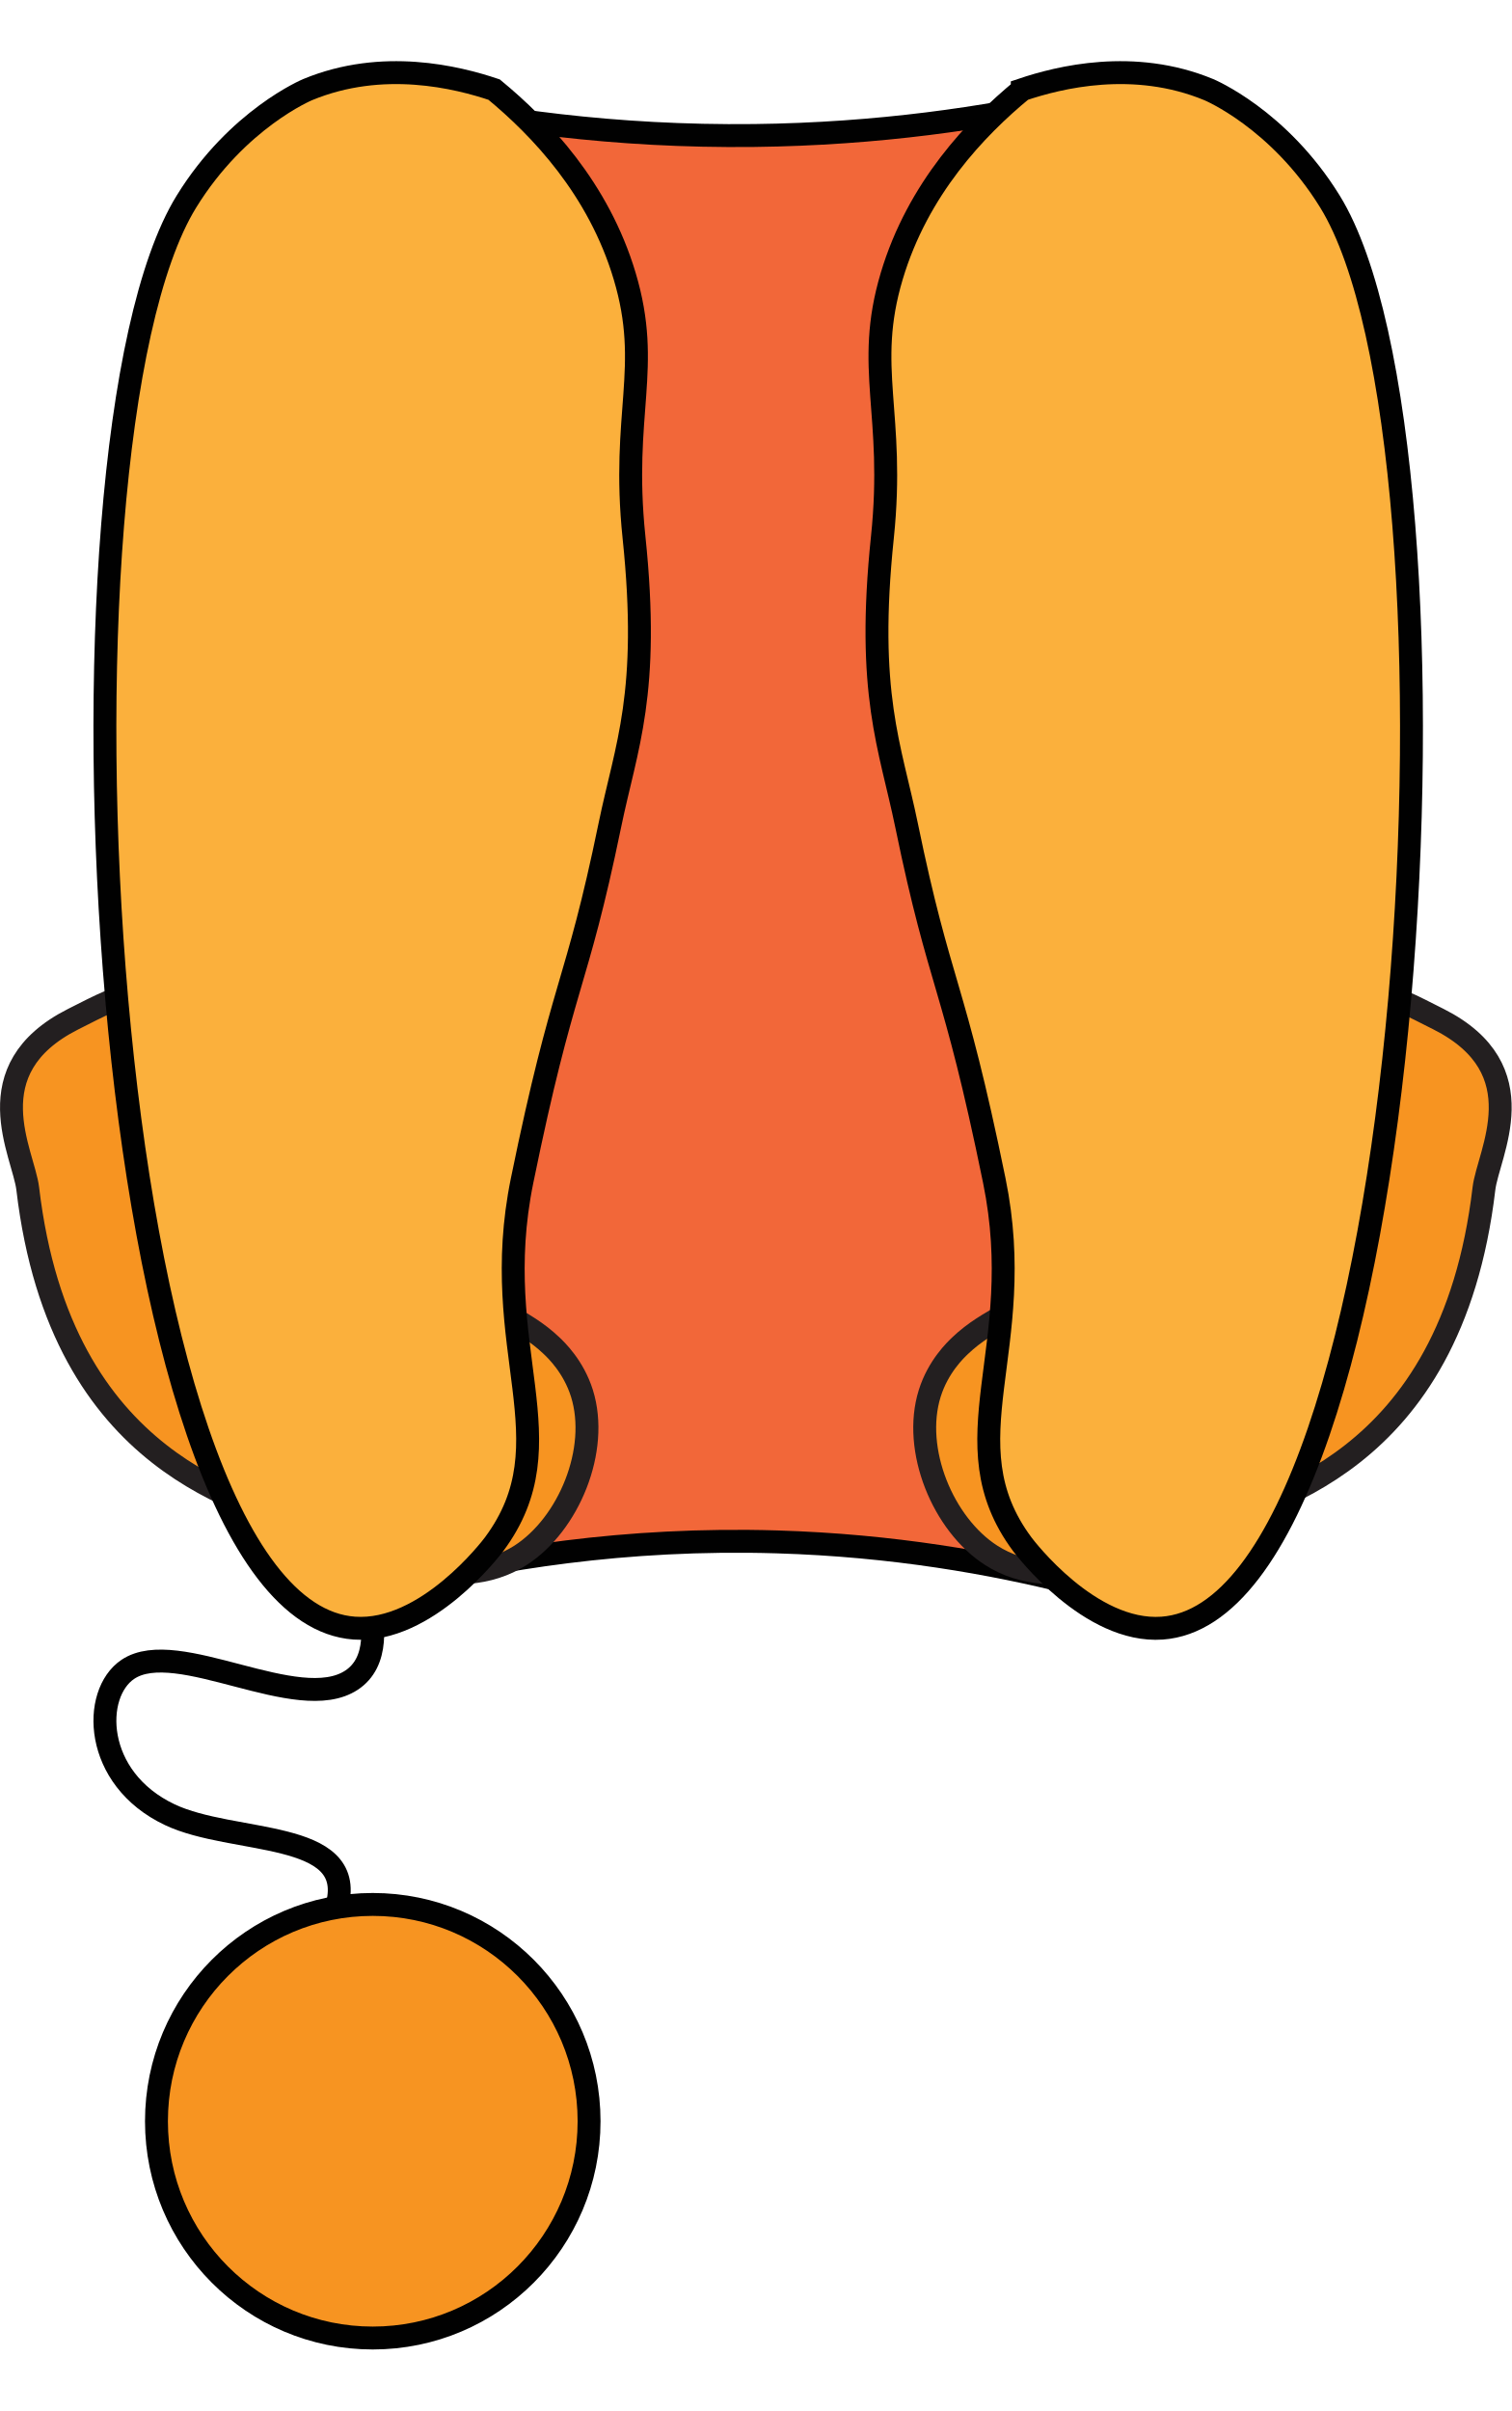
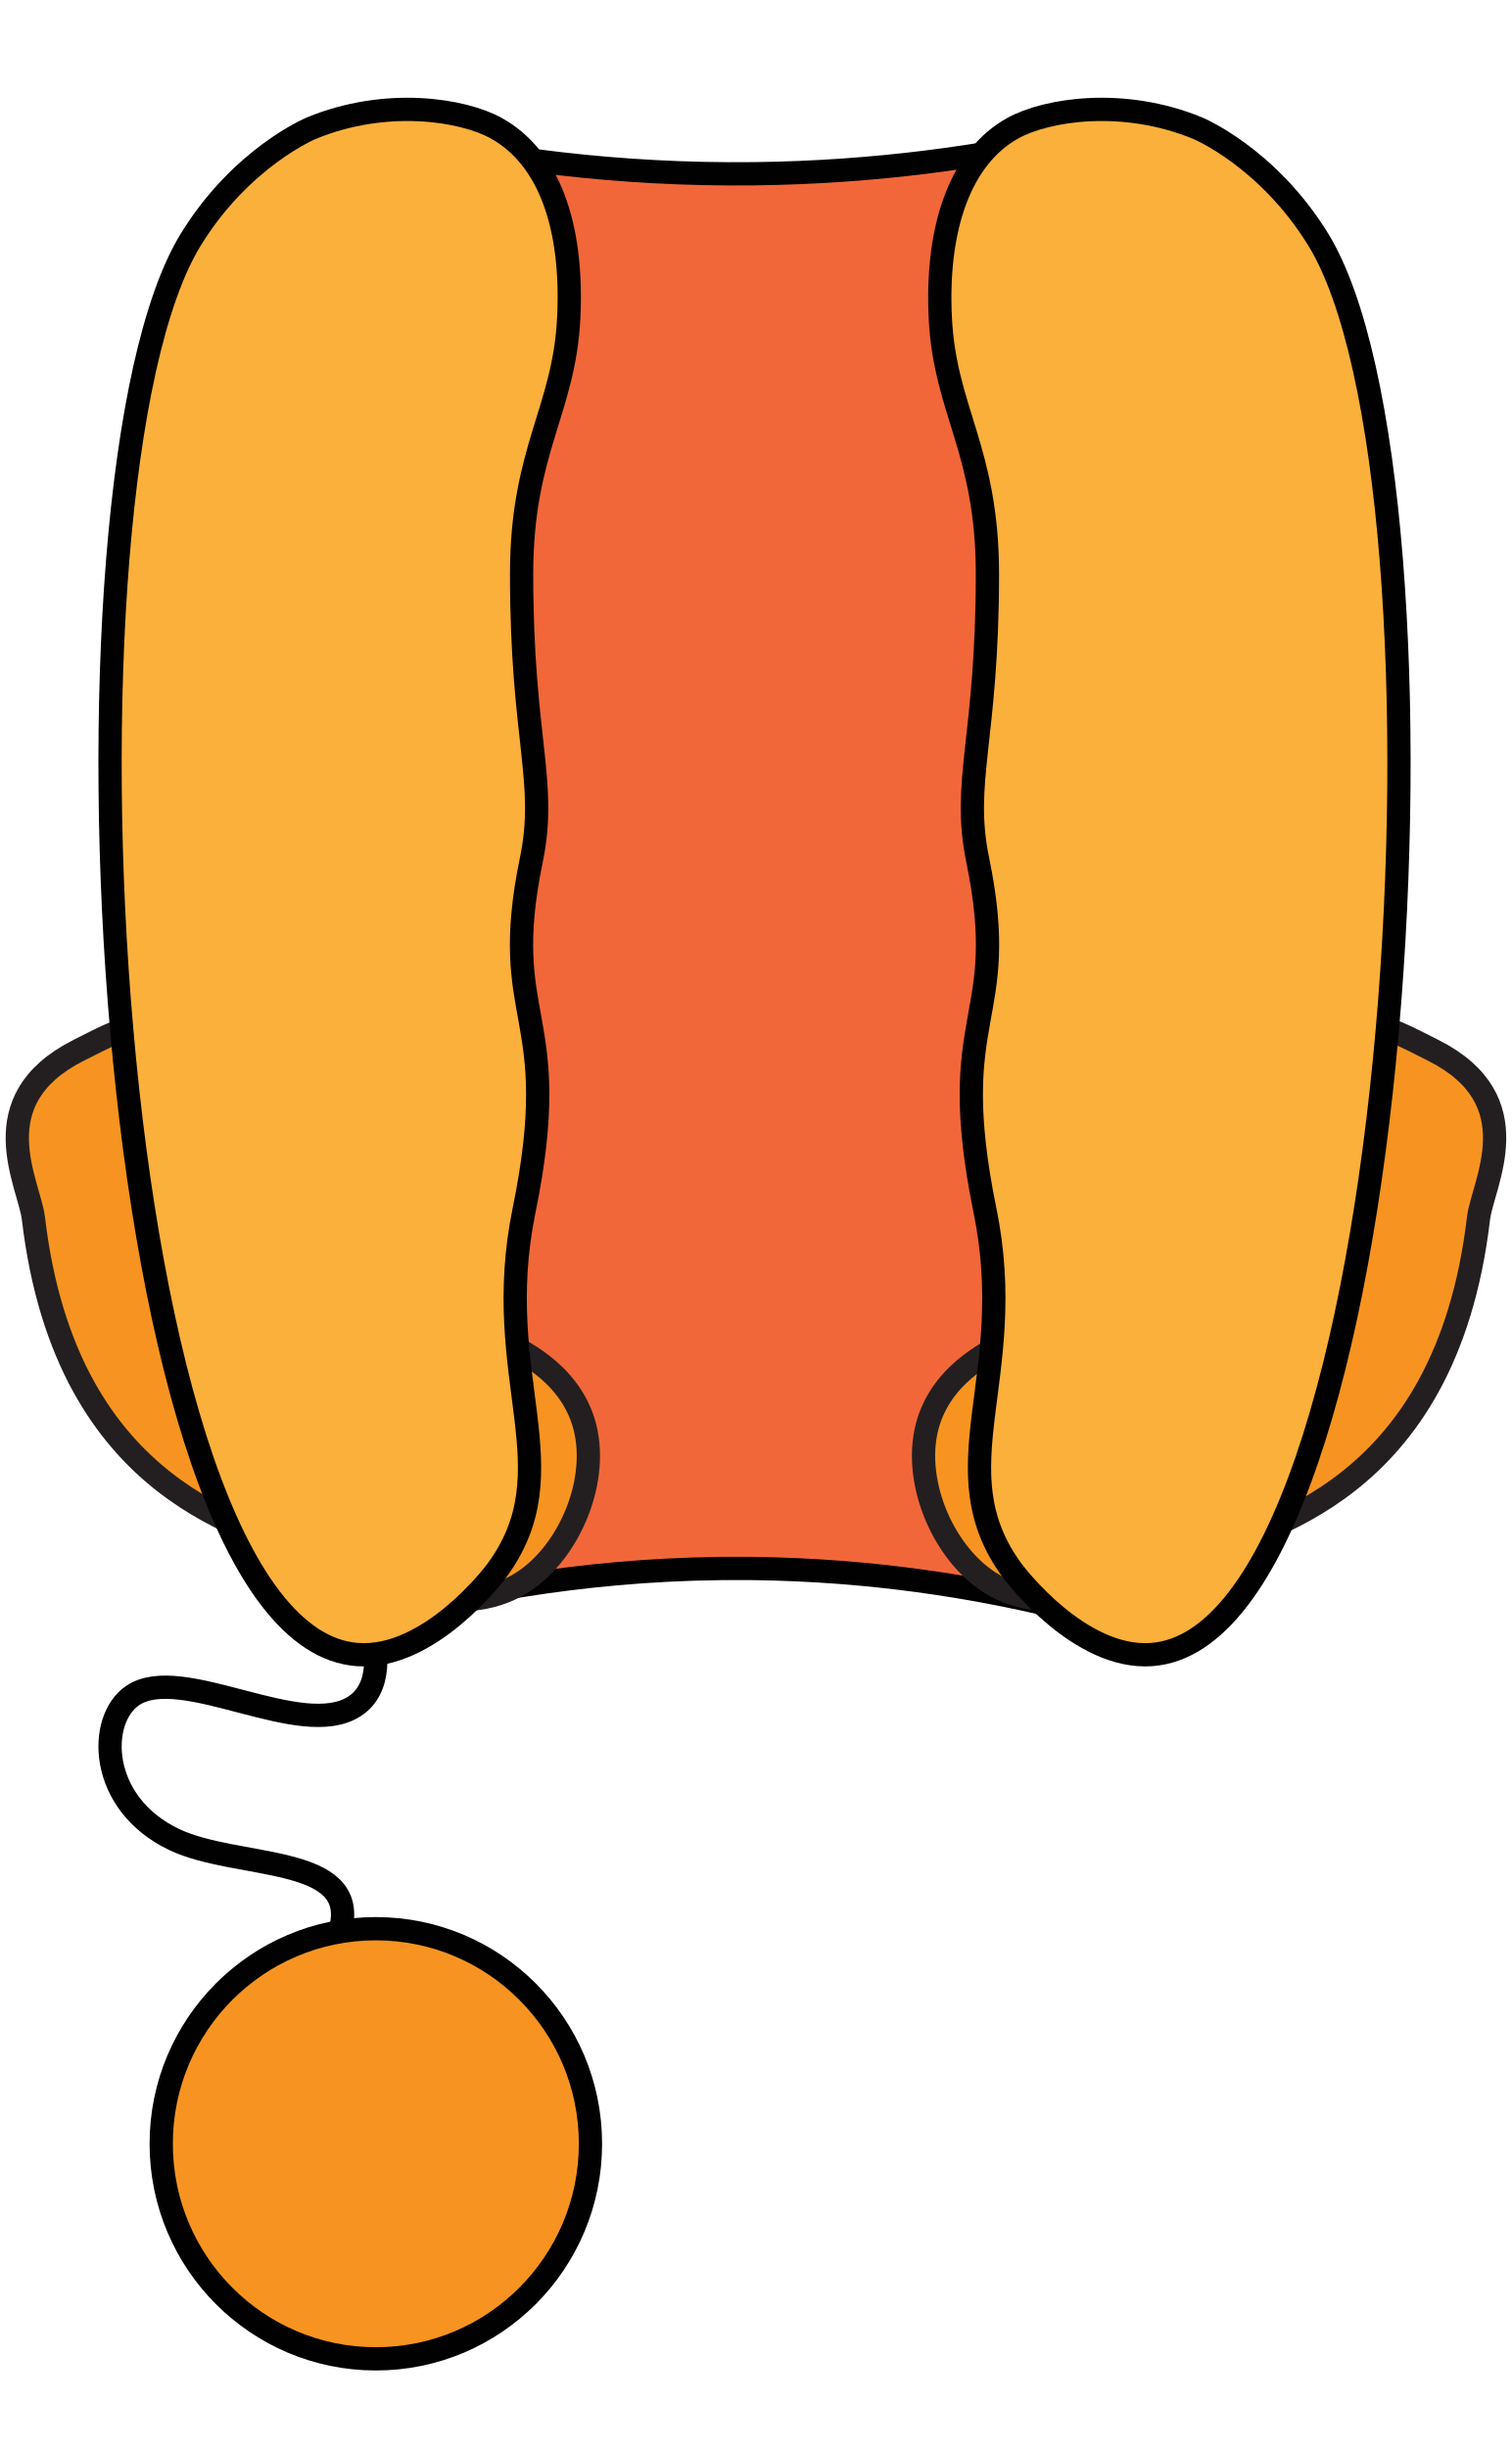
- <svg xmlns="http://www.w3.org/2000/svg" id="b" data-name="Layer 2" width="660" height="1052.52" viewBox="0 0 660 1052.52">
+ <svg xmlns="http://www.w3.org/2000/svg" id="b" data-name="Layer 2" width="650" height="1052.52" viewBox="0 0 650 1052.52">
  <defs>
    <style>
      .d {
        fill: #f26739;
      }

      .d, .e, .f, .g, .h {
        stroke-miterlimit: 10;
        stroke-width: 10px;
      }

      .d, .e, .f, .h {
        stroke: #010101;
      }

      .e, .i {
        fill: none;
      }

      .f {
        fill: #fbb03c;
      }

      .g {
        stroke: #231f20;
      }

      .g, .h {
        fill: #f79421;
      }
    </style>
  </defs>
  <g id="c" data-name="Layer 1">
    <g>
      <g>
-         <path class="h" d="M257.19,926.02c0,52.27-42.28,94.64-94.44,94.64s-94.44-42.37-94.44-94.64,42.28-94.64,94.44-94.64,94.44,42.37,94.44,94.64Z" />
-         <path class="e" d="M147.29,831.38c8.14-32.91-45.44-26.06-73.15-39.17-33.58-15.89-34.05-52.9-18.32-63.46,21.55-14.46,74.26,20.2,97.69,4.7,11.72-7.76,10.5-24.35,6.11-39.96" />
-         <g>
-           <path class="d" d="M467.96,691.11c-34.56-8.74-78.15-16.49-128.76-18-66.82-1.99-123.12,7.58-164.4,18V43.15c40.64,9,93.18,16.72,154.5,16,54.26-.63,101.21-7.71,138.66-16v647.96Z" />
-           <path class="g" d="M90.07,448.7c92.81,123.93,125.99,115.14,150.69,138.71,1.94,1.85,9.62,9.06,13.32,20.87,7.72,24.69-5.84,57.18-26.76,70.65-28.14,18.12-67.13.23-93.04-12.08-24.54-11.66-107.66-25.04-122.17-147.95-1.82-15.4-23.69-52.01,19.8-73.97,23.24-11.74,36.98-20.09,58.17,3.77Z" />
-           <path class="g" d="M569.93,448.7c-92.81,123.93-125.99,115.14-150.69,138.71-1.94,1.85-9.62,9.06-13.32,20.87-7.72,24.69,5.84,57.18,26.76,70.65,28.14,18.12,67.13.23,93.04-12.08,24.54-11.66,107.66-25.04,122.17-147.95,1.82-15.4,23.69-52.01-19.8-73.97-23.24-11.74-36.98-20.09-58.17,3.77Z" />
-           <path class="f" d="M446.32,39.12c16.03-5.39,48.63-13.57,81.41,0,0,0,30.6,12.66,52.92,48.85,65.95,106.92,39.61,614.68-73.27,622.79-31.49,2.26-59.89-35.06-61.06-36.63-33.35-44.91,2.92-84.81-12.21-158.75-18.05-88.2-23.45-83.01-38.3-155.07-7.13-34.59-17.68-57.37-10.55-125.8,5.65-54.23-7.95-73.7,4.07-113.97,11.42-38.26,36.84-64.77,56.99-81.41Z" />
-           <path class="f" d="M215.74,39.12c-16.03-5.39-48.63-13.57-81.41,0,0,0-30.6,12.66-52.92,48.85C15.46,194.88,41.8,702.64,154.68,710.75c31.49,2.26,59.89-35.06,61.06-36.63,33.35-44.91-2.92-84.81,12.21-158.75,18.05-88.2,23.45-83.01,38.3-155.07,7.13-34.59,17.68-57.37,10.55-125.8-5.65-54.23,7.95-73.7-4.07-113.97-11.42-38.26-36.84-64.77-56.99-81.41Z" />
-         </g>
+         <path class="h" d="M253.85,921.72c0,51.07-41.31,92.47-92.27,92.47s-92.27-41.4-92.27-92.47,41.31-92.47,92.27-92.47,92.27,41.4,92.27,92.47Z" />
+         <path class="e" d="M146.47,829.24c7.95-32.15-44.4-25.46-71.47-38.28-32.81-15.53-33.27-51.69-17.9-62.01,21.05-14.13,72.56,19.74,95.45,4.59,11.45-7.58,10.26-23.8,5.97-39.04" />
+         <path class="d" d="M459.8,692.19c-33.77-8.54-76.36-16.11-125.81-17.59-65.29-1.95-120.3,7.41-160.64,17.59V59.07c39.71,8.79,91.05,16.33,150.96,15.63,53.02-.62,98.89-7.53,135.48-15.63v633.12Z" />
+         <path class="g" d="M90.56,455.33c90.69,121.09,123.1,112.5,147.24,135.53,1.89,1.81,9.4,8.85,13.01,20.4,7.54,24.12-5.7,55.87-26.15,69.03-27.5,17.7-65.59.23-90.91-11.8-23.98-11.39-105.19-24.47-119.37-144.57-1.78-15.05-23.15-50.82,19.34-72.28,22.71-11.47,36.13-19.63,56.84,3.68Z" />
+         <path class="g" d="M559.44,455.33c-90.69,121.09-123.1,112.5-147.24,135.53-1.89,1.81-9.4,8.85-13.01,20.4-7.54,24.12,5.7,55.87,26.15,69.03,27.5,17.7,65.59.23,90.91-11.8,23.98-11.39,105.19-24.47,119.37-144.57,1.78-15.05,23.15-50.82-19.34-72.28-22.71-11.47-36.13-19.63-56.84,3.68Z" />
+         <path class="f" d="M213.36,55.13c-14.44-8.03-47.51-13.26-79.55,0,0,0-29.9,12.37-51.7,47.73-64.44,104.47-38.71,600.6,71.59,608.52,30.77,2.21,58.52-34.26,59.66-35.79,32.59-43.88-2.85-82.87,11.93-155.11,17.63-86.18-11.38-80.34,3.14-150.76,6.97-33.8-4.18-51.7-4.18-122.94,0-53.28,18.37-70.27,20.27-110.3s-8.83-68.95-31.15-81.35Z" />
+         <path class="f" d="M435.4,55.13c14.44-8.03,47.51-13.26,79.55,0,0,0,29.9,12.37,51.7,47.73,64.44,104.47,38.71,600.6-71.59,608.52-30.77,2.21-58.52-34.26-59.66-35.79-32.59-43.88,2.85-82.87-11.93-155.11-17.63-86.18,11.38-80.34-3.14-150.76-6.97-33.8,4.18-51.7,4.18-122.94,0-53.28-18.37-70.27-20.27-110.3-1.85-38.96,8.83-68.95,31.15-81.35Z" />
      </g>
-       <rect class="i" x="5" width="650" height="1052.52" />
+       <rect class="i" width="650" height="1052.52" />
    </g>
  </g>
</svg>
